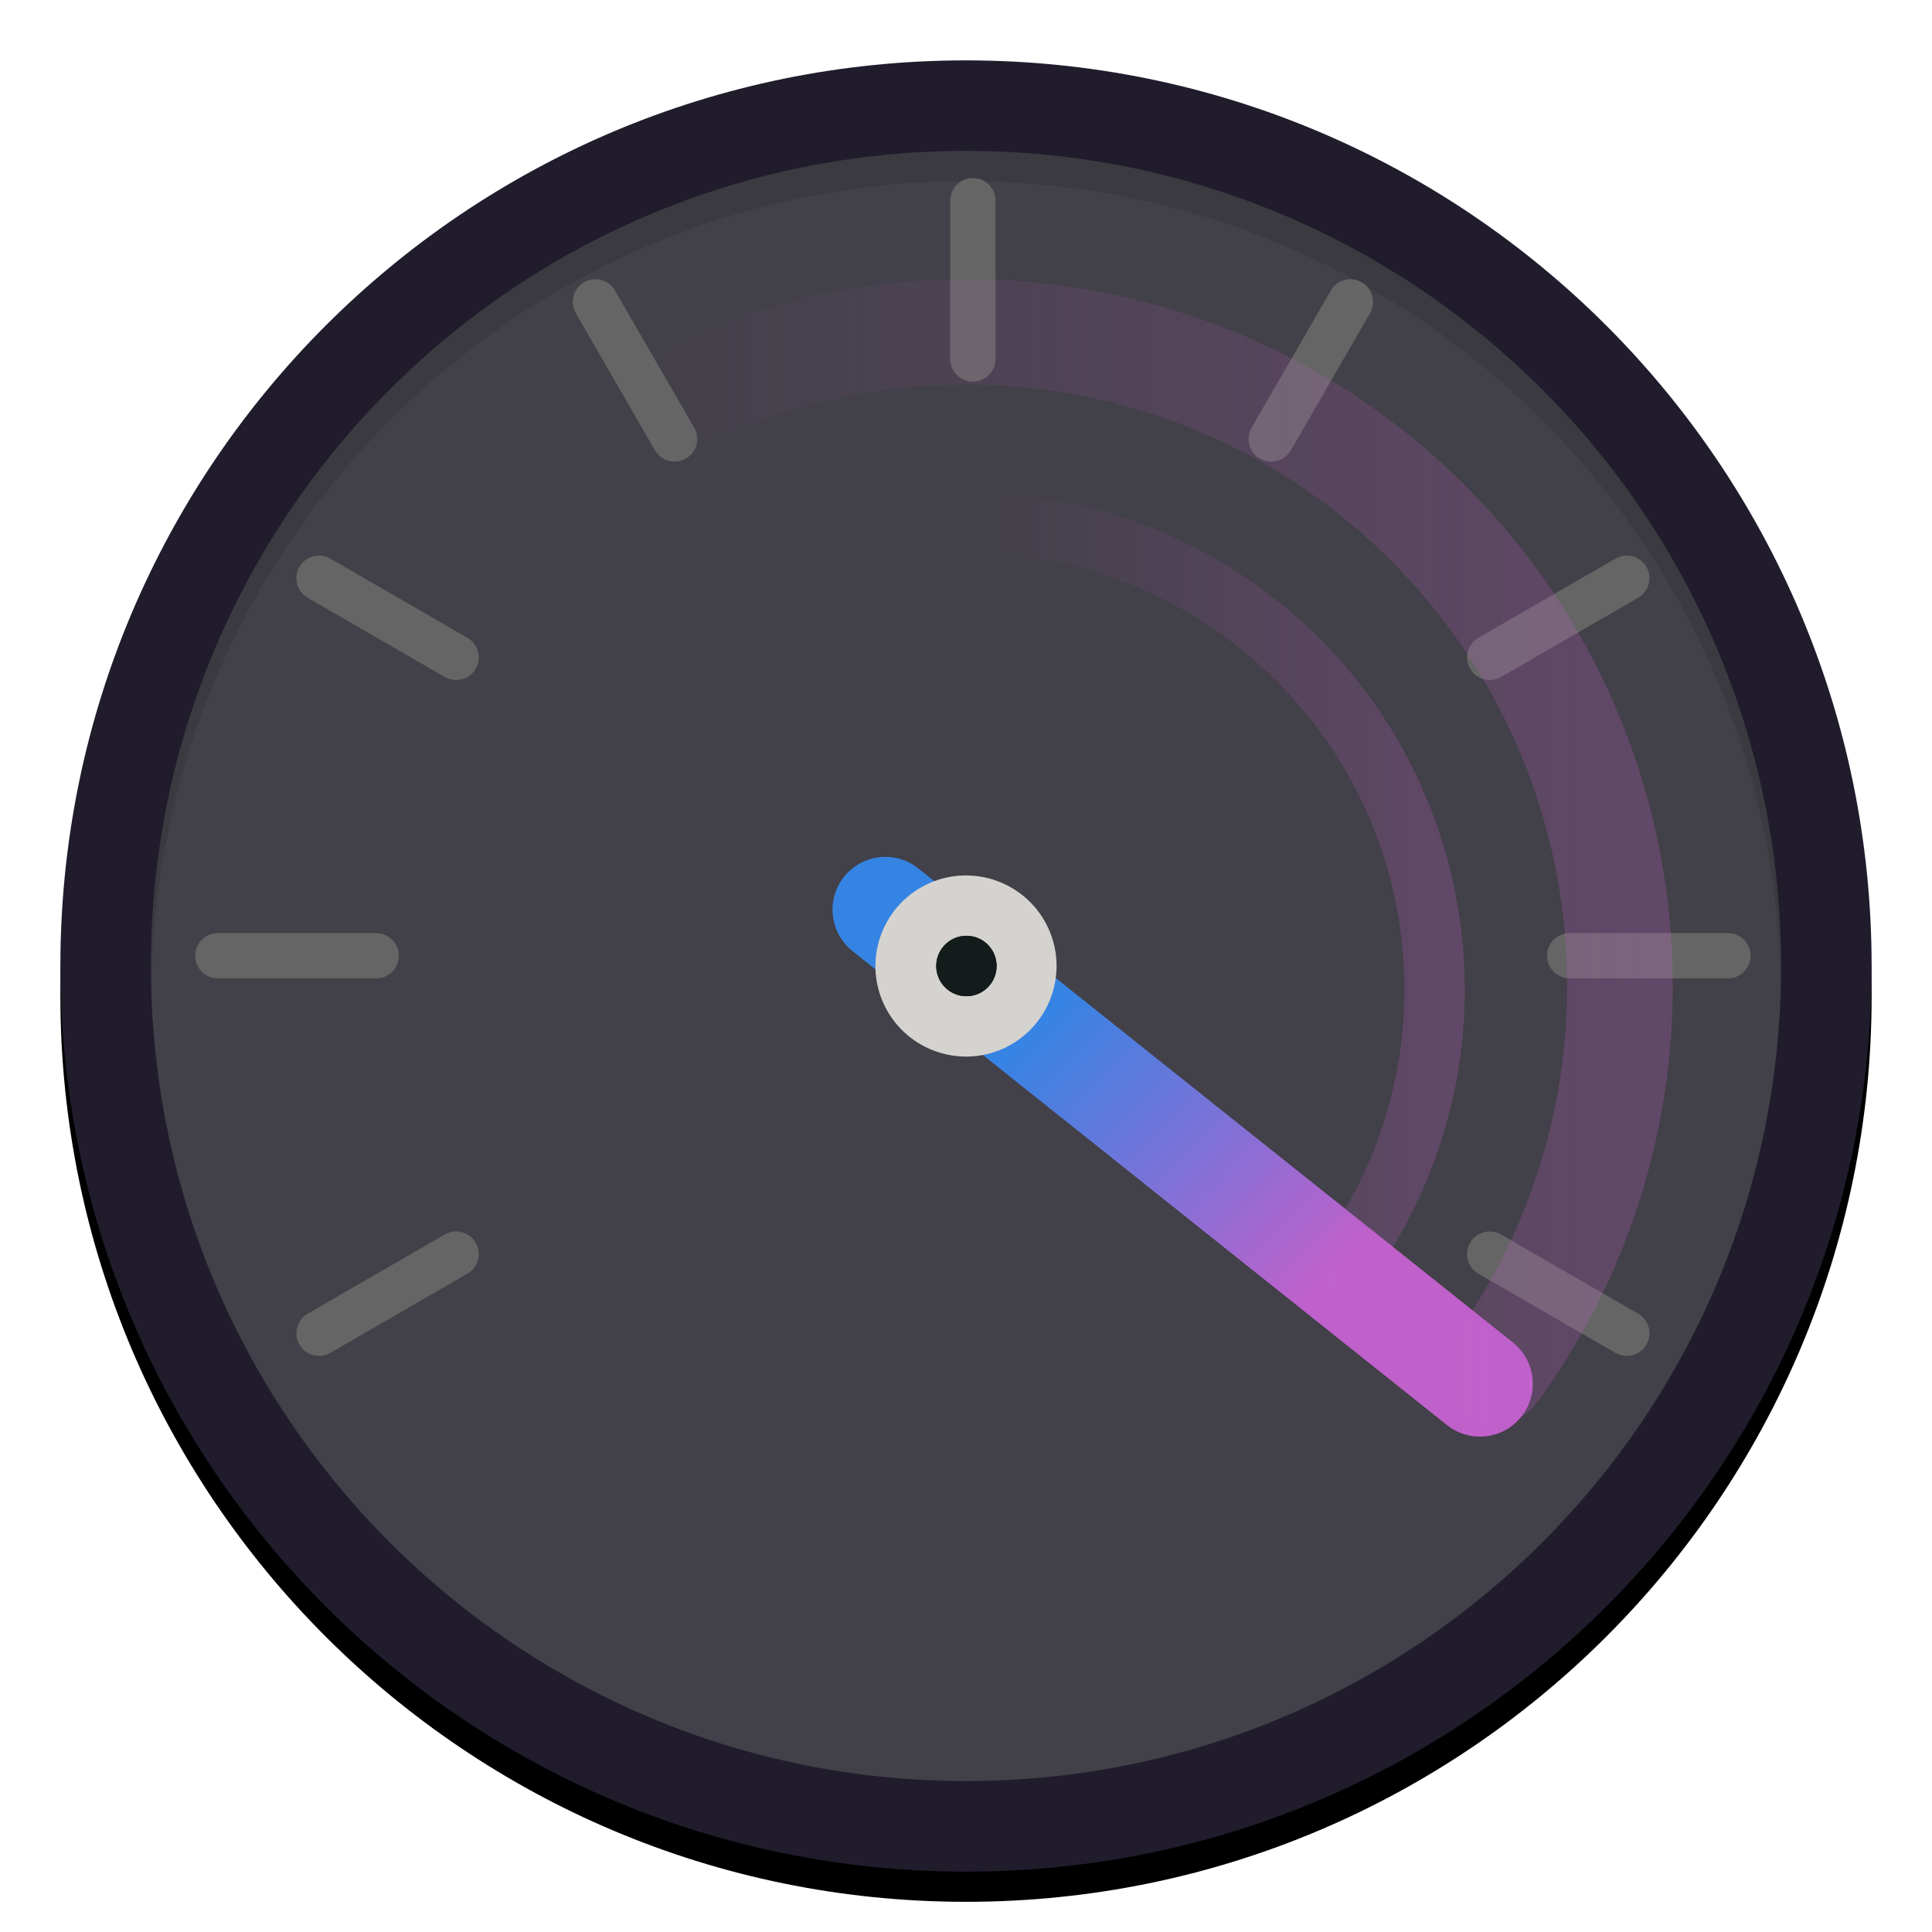
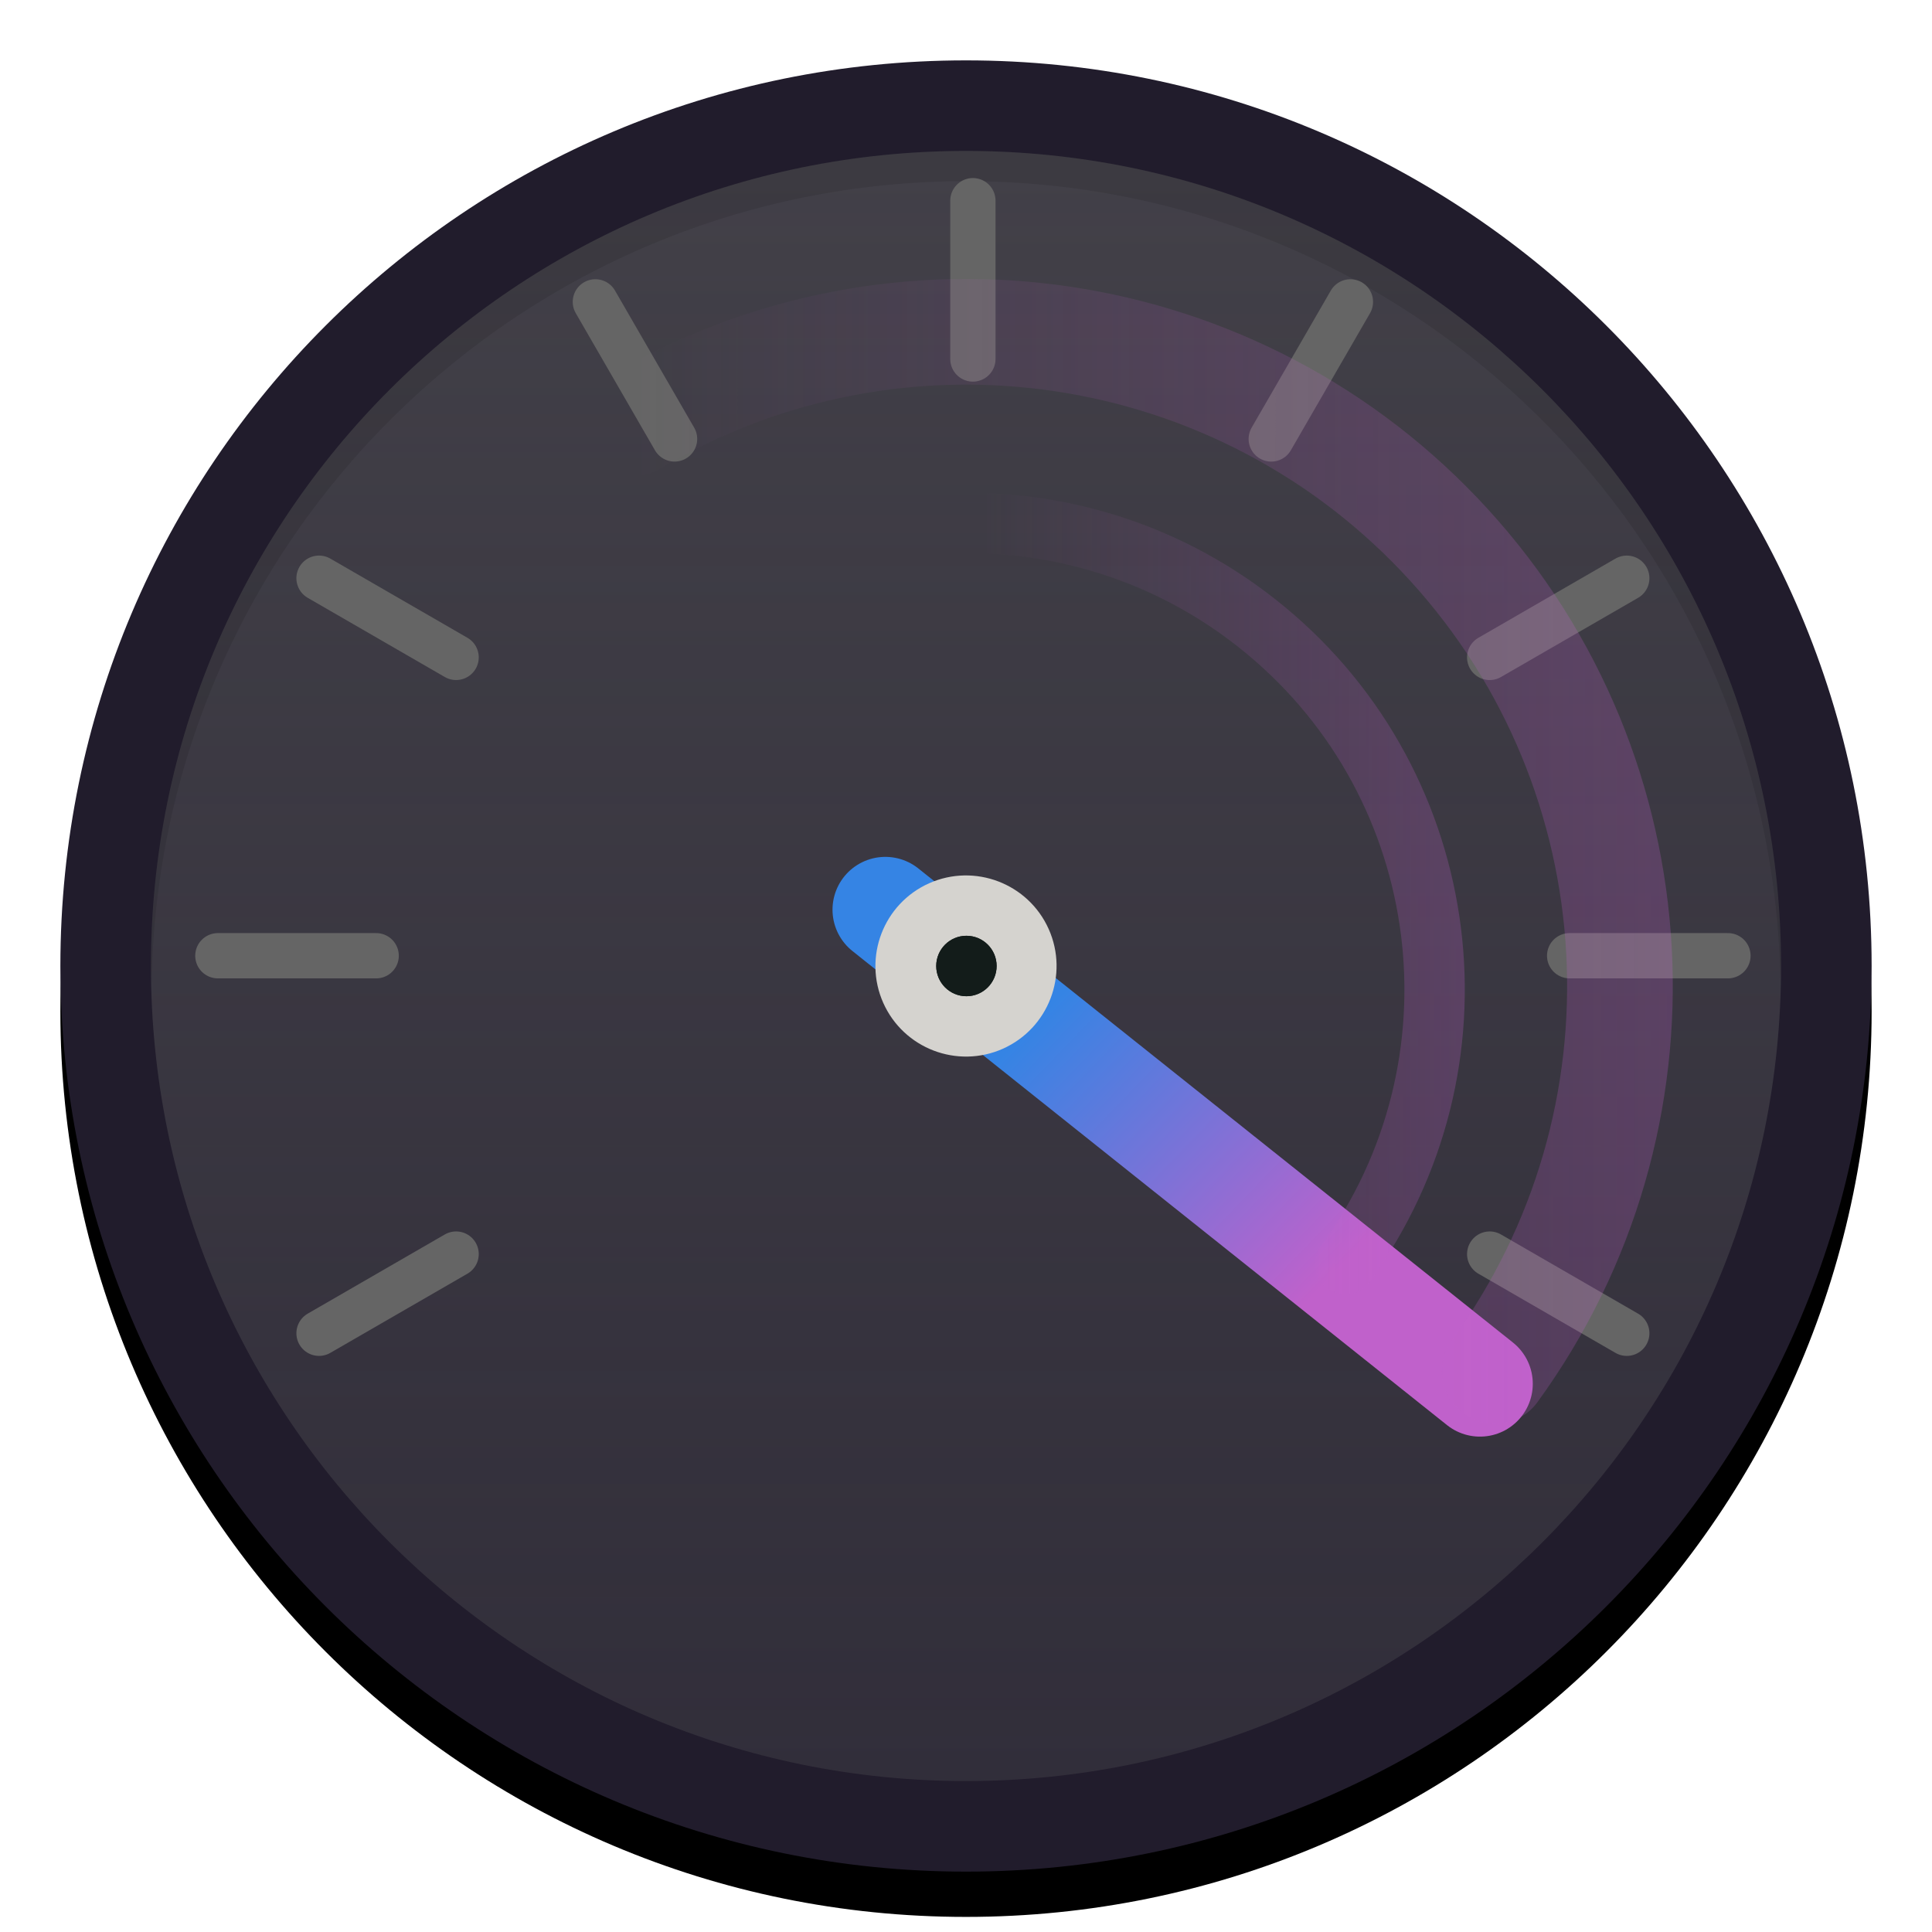
<svg xmlns="http://www.w3.org/2000/svg" xmlns:xlink="http://www.w3.org/1999/xlink" height="128px" viewBox="0 0 128 128" width="128px">
  <filter id="a" height="100%" width="100%" x="0%" y="0%">
    <feColorMatrix color-interpolation-filters="sRGB" values="0 0 0 0 1 0 0 0 0 1 0 0 0 0 1 0 0 0 1 0" />
  </filter>
-   <linearGradient id="b" gradientTransform="matrix(1.545532 -3.254181 -3.583539 -1.403976 411.059 6792.87)" gradientUnits="userSpaceOnUse" x1="1660.857" x2="1662.99" y1="806.297" y2="812.882">
+   <linearGradient id="b" gradientUnits="userSpaceOnUse" x1="66.461" x2="66.461" y1="11.199" y2="117.058">
+     <stop offset="0" stop-color="#424048" />
+     <stop offset="1" stop-color="#424048" stop-opacity="0.502" />
+   </linearGradient>
+   <linearGradient id="c" gradientTransform="matrix(1.545532 -3.254181 -3.583539 -1.403976 411.059 6792.87)" gradientUnits="userSpaceOnUse" x1="1660.857" x2="1662.99" y1="806.297" y2="812.882">
    <stop offset="0" stop-color="#c061cb" />
    <stop offset="1" stop-color="#3584e4" />
  </linearGradient>
-   <mask id="c">
+   <mask id="d">
    <g filter="url(#a)">
      <rect fill-opacity="0.1" height="153.6" width="153.6" x="-12.8" y="-12.8" />
    </g>
  </mask>
-   <clipPath id="d">
+   <clipPath id="e">
    <rect height="152" width="192" />
  </clipPath>
-   <mask id="e">
+   <mask id="f">
    <g filter="url(#a)">
      <rect fill-opacity="0.25" height="153.6" width="153.6" x="-12.8" y="-12.8" />
    </g>
  </mask>
-   <linearGradient id="f" gradientUnits="userSpaceOnUse">
+   <linearGradient id="g" gradientUnits="userSpaceOnUse">
    <stop offset="0" stop-color="#c061cb" stop-opacity="0" />
    <stop offset="1" stop-color="#c061cb" />
  </linearGradient>
-   <linearGradient id="g" x1="41.991" x2="110.82" xlink:href="#f" y1="228.414" y2="228.414" />
-   <clipPath id="h">
+   <linearGradient id="h" x1="41.991" x2="110.82" xlink:href="#g" y1="228.414" y2="228.414" />
+   <clipPath id="i">
    <rect height="152" width="192" />
  </clipPath>
-   <mask id="i">
+   <mask id="j">
    <g filter="url(#a)">
      <rect fill-opacity="0.25" height="153.6" width="153.6" x="-12.8" y="-12.8" />
    </g>
  </mask>
-   <linearGradient id="j" gradientTransform="matrix(1.066739 0 0 1.066738 -3.508744 -14.86581)" x1="64.347" x2="94.388" xlink:href="#f" y1="230.745" y2="230.745" />
-   <clipPath id="k">
+   <linearGradient id="k" gradientTransform="matrix(1.066739 0 0 1.066738 -3.508744 -14.86581)" x1="64.347" x2="94.388" xlink:href="#g" y1="230.745" y2="230.745" />
+   <clipPath id="l">
    <rect height="152" width="192" />
  </clipPath>
-   <path d="m 124 66 c 0 33.137 -26.863 60 -60 60 s -60 -26.863 -60 -60 s 26.863 -60 60 -60 s 60 26.863 60 60 z m 0 0" />
+   <path d="m 124 67 c 0 33.137 -26.863 60 -60 60 s -60 -26.863 -60 -60 s 26.863 -60 60 -60 s 60 26.863 60 60 z m 0 0" />
  <path d="m 64 8 c 30.93 0 56 25.07 56 56 v 2 c 0 30.93 -25.07 56 -56 56 s -56 -25.07 -56 -56 v -2 c 0 -30.93 25.07 -56 56 -56 z m 0 0" fill="#d5d3cf" />
  <path d="m 124 64 c 0 33.137 -26.863 60 -60 60 s -60 -26.863 -60 -60 s 26.863 -60 60 -60 s 60 26.863 60 60 z m 0 0" fill="#211c2c" />
-   <path d="m 118 64 c 0 29.824 -24.176 54 -54 54 s -54 -24.176 -54 -54 s 24.176 -54 54 -54 s 54 24.176 54 54 z m 0 0" fill="#424048" />
+   <path d="m 118 64 c 0 29.824 -24.176 54 -54 54 s -54 -24.176 -54 -54 s 24.176 -54 54 -54 s 54 24.176 54 54 z m 0 0" fill="url(#b)" />
  <path d="m 13.982 237.319 l 10.488 0.002" fill="#363636" stroke="#656565" stroke-linecap="round" stroke-linejoin="round" stroke-width="3" transform="matrix(-0.866025 -0.5 0.5 -0.866025 1.227083 300.8473)" />
-   <path d="m 58.656 232.27 l 39.395 31.41" fill="#613583" fill-rule="evenodd" stroke="url(#b)" stroke-linecap="round" stroke-linejoin="round" stroke-width="7" transform="matrix(1 0 0 1 0 -172)" />
+   <path d="m 58.656 232.27 l 39.395 31.41" fill="#613583" fill-rule="evenodd" stroke="url(#c)" stroke-linecap="round" stroke-linejoin="round" stroke-width="7" transform="matrix(1 0 0 1 0 -172)" />
  <path d="m 69.48 61.555 c 1.348 3.027 -0.012 6.574 -3.035 7.926 c -3.027 1.348 -6.574 -0.012 -7.926 -3.035 c -1.348 -3.027 0.012 -6.574 3.035 -7.926 c 3.027 -1.348 6.574 0.012 7.926 3.035 z m 0 0" fill="#d5d3cf" />
  <path d="m 66.031 64 c 0 1.105 -0.895 2.004 -2.004 2.004 c -1.105 0 -2 -0.898 -2 -2.004 s 0.895 -2.004 2 -2.004 c 1.109 0 2.004 0.898 2.004 2.004 z m 0 0" fill="#131c1a" />
  <path d="m 66.027 64 c 0 1.105 -0.895 2 -2 2 c -1.102 0 -2 -0.895 -2 -2 s 0.898 -2 2 -2 c 1.105 0 2 0.895 2 2 z m 0 0" fill="#131c1a" />
-   <g mask="url(#c)">
-     <g clip-path="url(#d)" transform="matrix(1 0 0 1 -8 -16)">
+   <g mask="url(#d)">
+     <g clip-path="url(#e)" transform="matrix(1 0 0 1 -8 -16)">
      <path d="m 72 26 c -29.824 0 -54 24.176 -54 54 c 0.008 0.391 0.023 0.781 0.043 1.172 c 0.453 -29.484 24.473 -53.152 53.957 -53.172 c 29.355 0.016 53.32 23.48 53.957 52.828 c 0.016 -0.277 0.031 -0.551 0.043 -0.828 c 0 -29.824 -24.176 -54 -54 -54 z m 0 0" />
    </g>
  </g>
  <g stroke="#656565" stroke-linecap="round" stroke-linejoin="round" stroke-width="3">
    <path d="m 13.981 237.318 l 10.488 0.002" fill="#363636" transform="matrix(0.866025 0.5 -0.5 0.866025 127.6877 -174.2059)" />
    <path d="m 13.981 237.32 l 10.488 -0.002" fill="#363636" transform="matrix(0.5 0.866025 -0.866025 0.5 237.9798 -110.7682)" />
    <path d="m 13.982 237.319 l 10.488 0.002" fill="#363636" transform="matrix(-0.5 0.866025 -0.866025 -0.5 301.984 126.551)" />
    <path d="m 13.982 237.32 l 10.488 -0.002" fill="#363636" transform="matrix(-0.866025 0.5 -0.5 -0.866025 238.5463 236.8431)" />
    <path d="m 13.982 237.319 l 10.488 -0.002" fill="#363636" transform="matrix(0.866025 -0.5 0.5 0.866025 -109.6315 -110.2017)" />
    <path d="m 14.434 63.32 h 10.488" fill="none" />
    <path d="m 13.98 237.32 h 10.488" fill="none" transform="matrix(0 1 -1 0 301.7766 -0.683533)" />
    <path d="m 13.981 237.32 h 10.488" fill="none" transform="matrix(-1 0 -0 -1 128.4616 300.6399)" />
  </g>
-   <g mask="url(#e)">
-     <g clip-path="url(#h)" transform="matrix(1 0 0 1 -8 -16)">
-       <path d="m 41.875 200.078 c 17.672 -10.523 40.305 -7.156 54.152 8.055 c 13.852 15.211 15.105 38.07 3 54.707" fill="none" stroke="url(#g)" stroke-linecap="round" stroke-linejoin="round" stroke-width="7" transform="matrix(1 0 0 1 8 -156)" />
+   <g mask="url(#f)">
+     <g clip-path="url(#i)" transform="matrix(1 0 0 1 -8 -16)">
+       <path d="m 41.875 200.078 c 17.672 -10.523 40.305 -7.156 54.152 8.055 c 13.852 15.211 15.105 38.07 3 54.707" fill="none" stroke="url(#h)" stroke-linecap="round" stroke-linejoin="round" stroke-width="7" transform="matrix(1 0 0 1 8 -156)" />
    </g>
  </g>
-   <g mask="url(#i)">
-     <g clip-path="url(#k)" transform="matrix(1 0 0 1 -8 -16)">
-       <path d="m 41.617 216.395 c 11.172 -11.895 29.672 -13.051 42.238 -2.637 c 12.57 10.41 14.875 28.797 5.27 41.992" fill="none" stroke="url(#j)" stroke-linecap="round" stroke-linejoin="round" stroke-width="4" transform="matrix(1 0 0 1 8 -156)" />
+   <g mask="url(#j)">
+     <g clip-path="url(#l)" transform="matrix(1 0 0 1 -8 -16)">
+       <path d="m 41.617 216.395 c 11.172 -11.895 29.672 -13.051 42.238 -2.637 c 12.57 10.41 14.875 28.797 5.27 41.992" fill="none" stroke="url(#k)" stroke-linecap="round" stroke-linejoin="round" stroke-width="4" transform="matrix(1 0 0 1 8 -156)" />
    </g>
  </g>
</svg>
